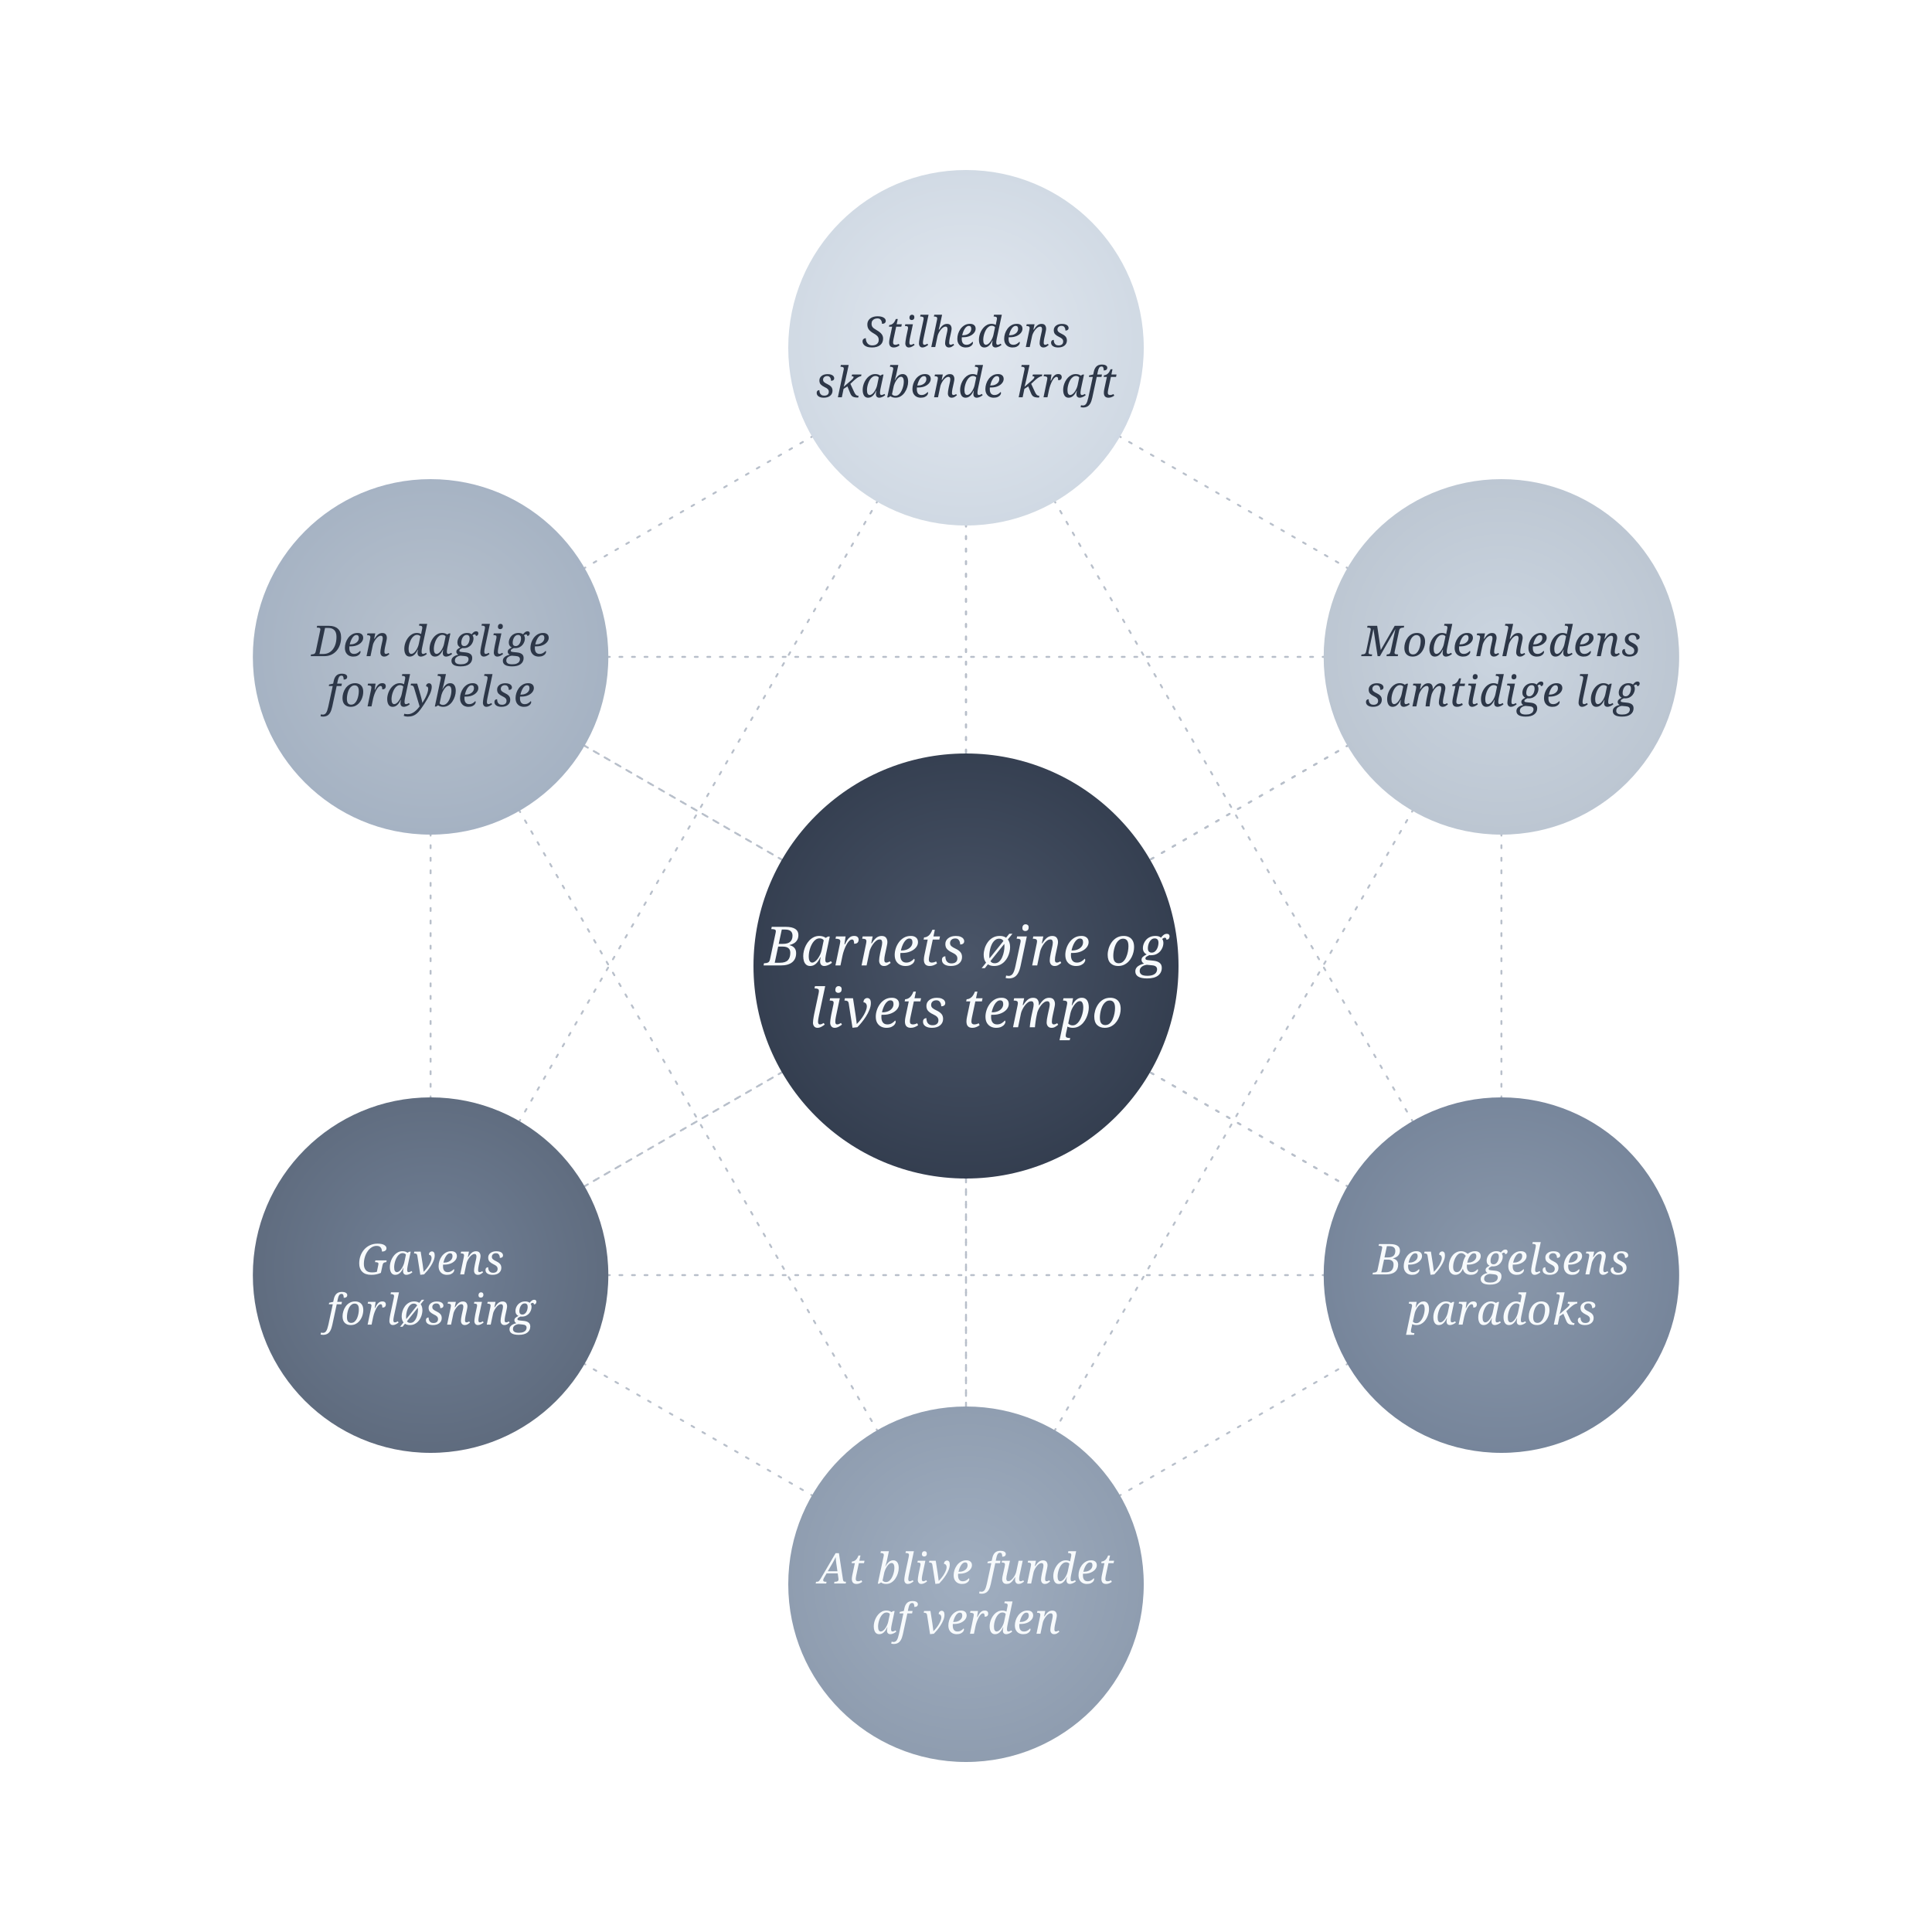
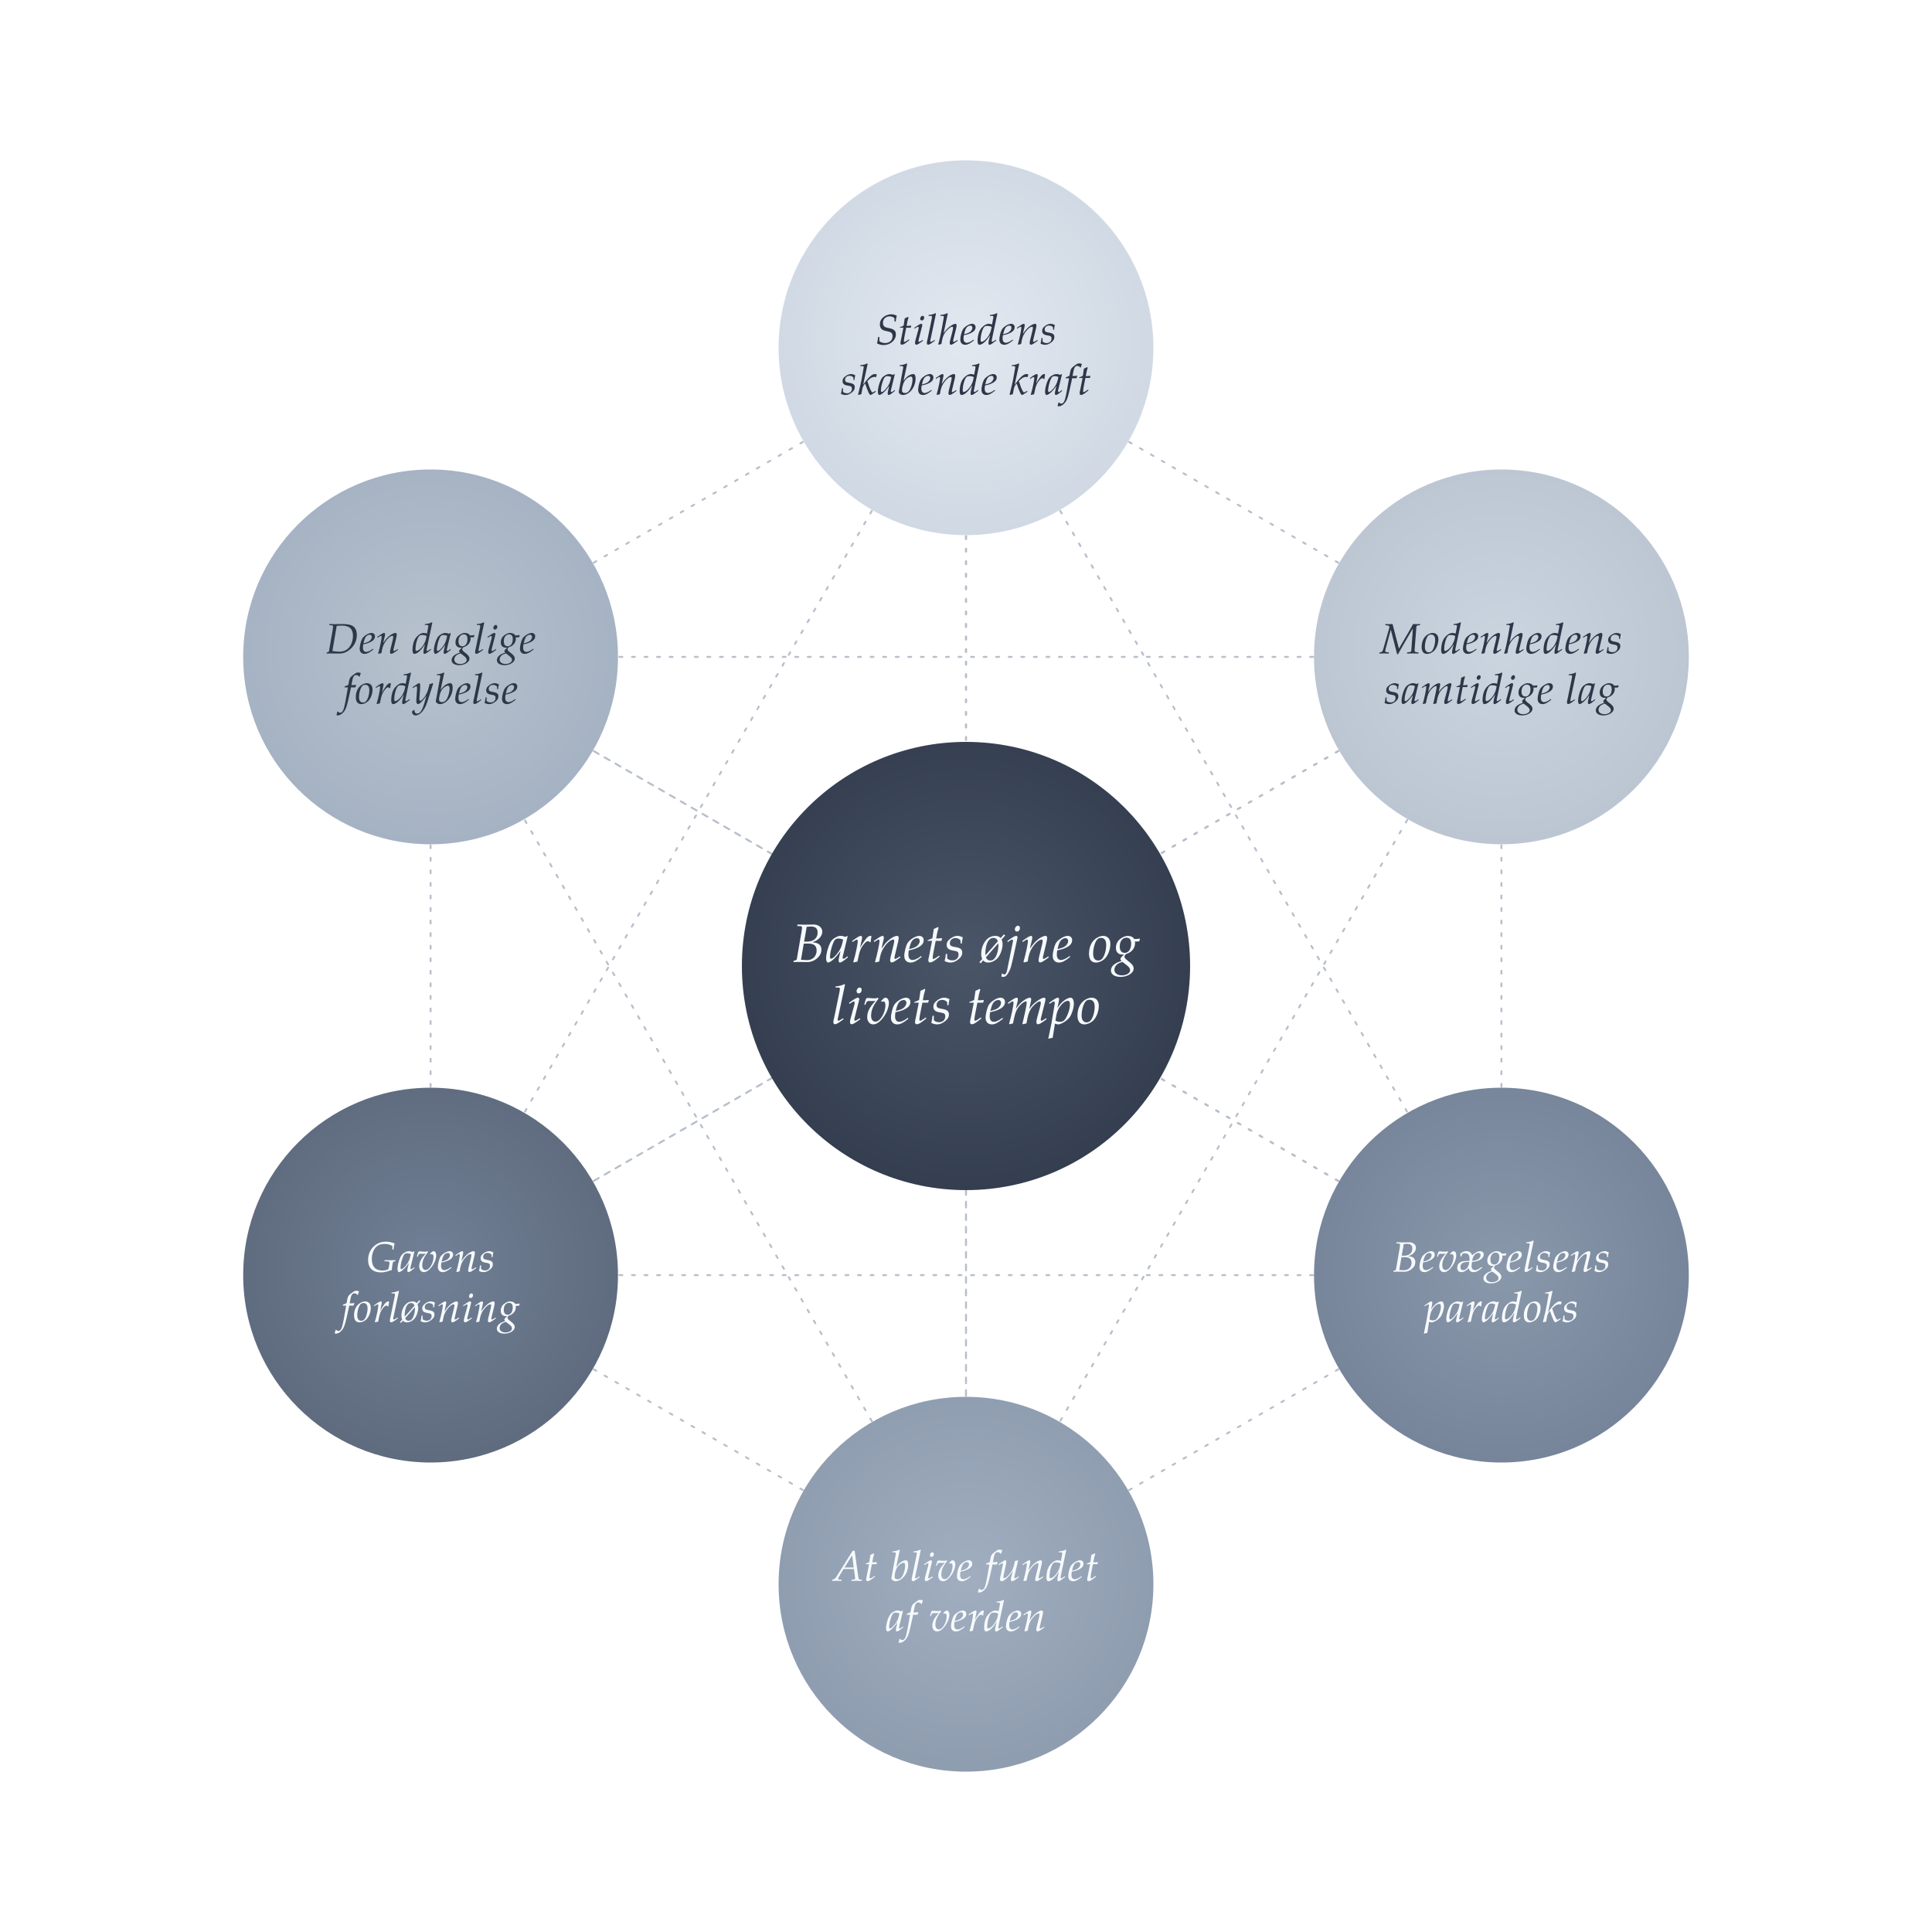
- <svg xmlns="http://www.w3.org/2000/svg" viewBox="0 0 1000 1000" style="font-family: 'Cormorant Garamond', serif;">
+ <svg xmlns="http://www.w3.org/2000/svg" viewBox="0 0 1000 1000" style="font-family: 'TeX Gyre Pagella', Palatino, serif;">
  <defs>
    <radialGradient id="g0" cx="50%" cy="48%" r="65%">
      <stop offset="0%" stop-color="#E2E8F0" />
      <stop offset="100%" stop-color="#CBD5E0" />
    </radialGradient>
    <radialGradient id="g1" cx="50%" cy="48%" r="65%">
      <stop offset="0%" stop-color="#CBD5E0" />
      <stop offset="100%" stop-color="#B8C2CE" />
    </radialGradient>
    <radialGradient id="g2" cx="50%" cy="48%" r="65%">
      <stop offset="0%" stop-color="#B8C2CE" />
      <stop offset="100%" stop-color="#A0AEC0" />
    </radialGradient>
    <radialGradient id="g3" cx="50%" cy="48%" r="65%">
      <stop offset="0%" stop-color="#A0AEC0" />
      <stop offset="100%" stop-color="#8A98AB" />
    </radialGradient>
    <radialGradient id="g4" cx="50%" cy="48%" r="65%">
      <stop offset="0%" stop-color="#8A98AB" />
      <stop offset="100%" stop-color="#718096" />
    </radialGradient>
    <radialGradient id="g5" cx="50%" cy="48%" r="65%">
      <stop offset="0%" stop-color="#718096" />
      <stop offset="100%" stop-color="#5A6678" />
    </radialGradient>
    <radialGradient id="g6" cx="50%" cy="48%" r="68%">
      <stop offset="0%" stop-color="#4A5568" />
      <stop offset="100%" stop-color="#2D3748" />
    </radialGradient>
  </defs>
  <g stroke="#718096" stroke-width="1" stroke-linecap="round" stroke-dasharray="1.5 5" fill="none" opacity="0.5">
    <line x1="500" y1="180" x2="500" y2="500" />
    <line x1="777.13" y1="340" x2="500" y2="500" />
    <line x1="777.13" y1="660" x2="500" y2="500" />
    <line x1="500" y1="820" x2="500" y2="500" />
    <line x1="222.87" y1="660" x2="500" y2="500" />
    <line x1="222.87" y1="340" x2="500" y2="500" />
    <line x1="500" y1="180" x2="777.13" y2="340" />
    <line x1="500" y1="180" x2="777.13" y2="660" />
    <line x1="500" y1="180" x2="500" y2="820" />
    <line x1="500" y1="180" x2="222.87" y2="660" />
    <line x1="500" y1="180" x2="222.87" y2="340" />
    <line x1="777.13" y1="340" x2="777.13" y2="660" />
    <line x1="777.13" y1="340" x2="500" y2="820" />
    <line x1="777.13" y1="340" x2="222.87" y2="660" />
    <line x1="777.13" y1="340" x2="222.87" y2="340" />
    <line x1="777.13" y1="660" x2="500" y2="820" />
    <line x1="777.13" y1="660" x2="222.87" y2="660" />
    <line x1="777.13" y1="660" x2="222.87" y2="340" />
    <line x1="500" y1="820" x2="222.87" y2="660" />
    <line x1="500" y1="820" x2="222.87" y2="340" />
    <line x1="222.87" y1="660" x2="222.87" y2="340" />
  </g>
-   <circle cx="500" cy="180" r="92" fill="url(#g0)" />
-   <circle cx="777.13" cy="340" r="92" fill="url(#g1)" />
-   <circle cx="777.13" cy="660" r="92" fill="url(#g4)" />
-   <circle cx="500" cy="820" r="92" fill="url(#g3)" />
-   <circle cx="222.87" cy="660" r="92" fill="url(#g5)" />
-   <circle cx="222.87" cy="340" r="92" fill="url(#g2)" />
-   <circle cx="500" cy="500" r="110" fill="url(#g6)" />
+   <circle cx="500" cy="180" r="97" fill="url(#g0)" />
+   <circle cx="777.13" cy="340" r="97" fill="url(#g1)" />
+   <circle cx="777.13" cy="660" r="97" fill="url(#g4)" />
+   <circle cx="500" cy="820" r="97" fill="url(#g3)" />
+   <circle cx="222.87" cy="660" r="97" fill="url(#g5)" />
+   <circle cx="222.87" cy="340" r="97" fill="url(#g2)" />
+   <circle cx="500" cy="500" r="116" fill="url(#g6)" />
  <g font-style="italic" font-weight="500" text-anchor="middle" dominant-baseline="middle" letter-spacing="0.015em">
    <g font-size="22" fill="#2D3748">
      <text x="500" y="172">Stilhedens</text>
      <text x="500" y="198">skabende kraft</text>
      <text x="777.13" y="332">Modenhedens</text>
      <text x="777.13" y="358">samtidige lag</text>
      <text x="222.87" y="332">Den daglige</text>
      <text x="222.87" y="358">fordybelse</text>
    </g>
    <g font-size="22" fill="#F7FAFC">
      <text x="777.13" y="652">Bevægelsens</text>
      <text x="777.13" y="678">paradoks</text>
      <text x="500" y="812">At blive fundet</text>
      <text x="500" y="838">af verden</text>
      <text x="222.87" y="652">Gavens</text>
      <text x="222.87" y="678">forløsning</text>
    </g>
    <g font-size="28" fill="#F7FAFC">
      <text x="500" y="490">Barnets øjne og</text>
      <text x="500" y="522">livets tempo</text>
    </g>
  </g>
</svg>
